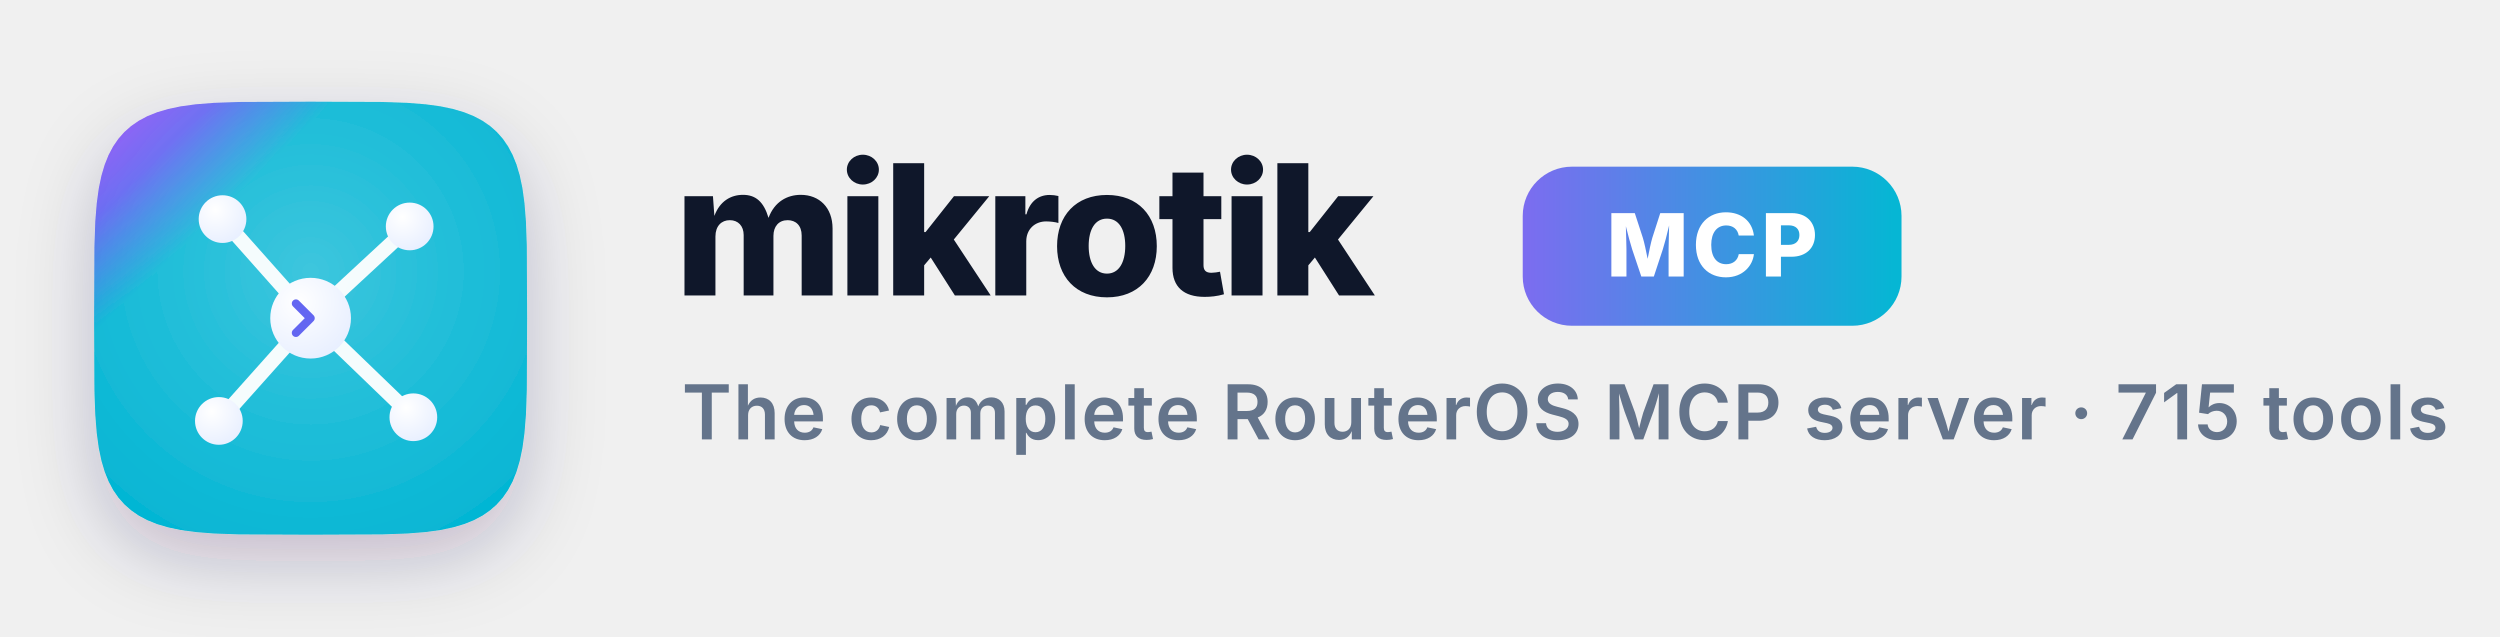
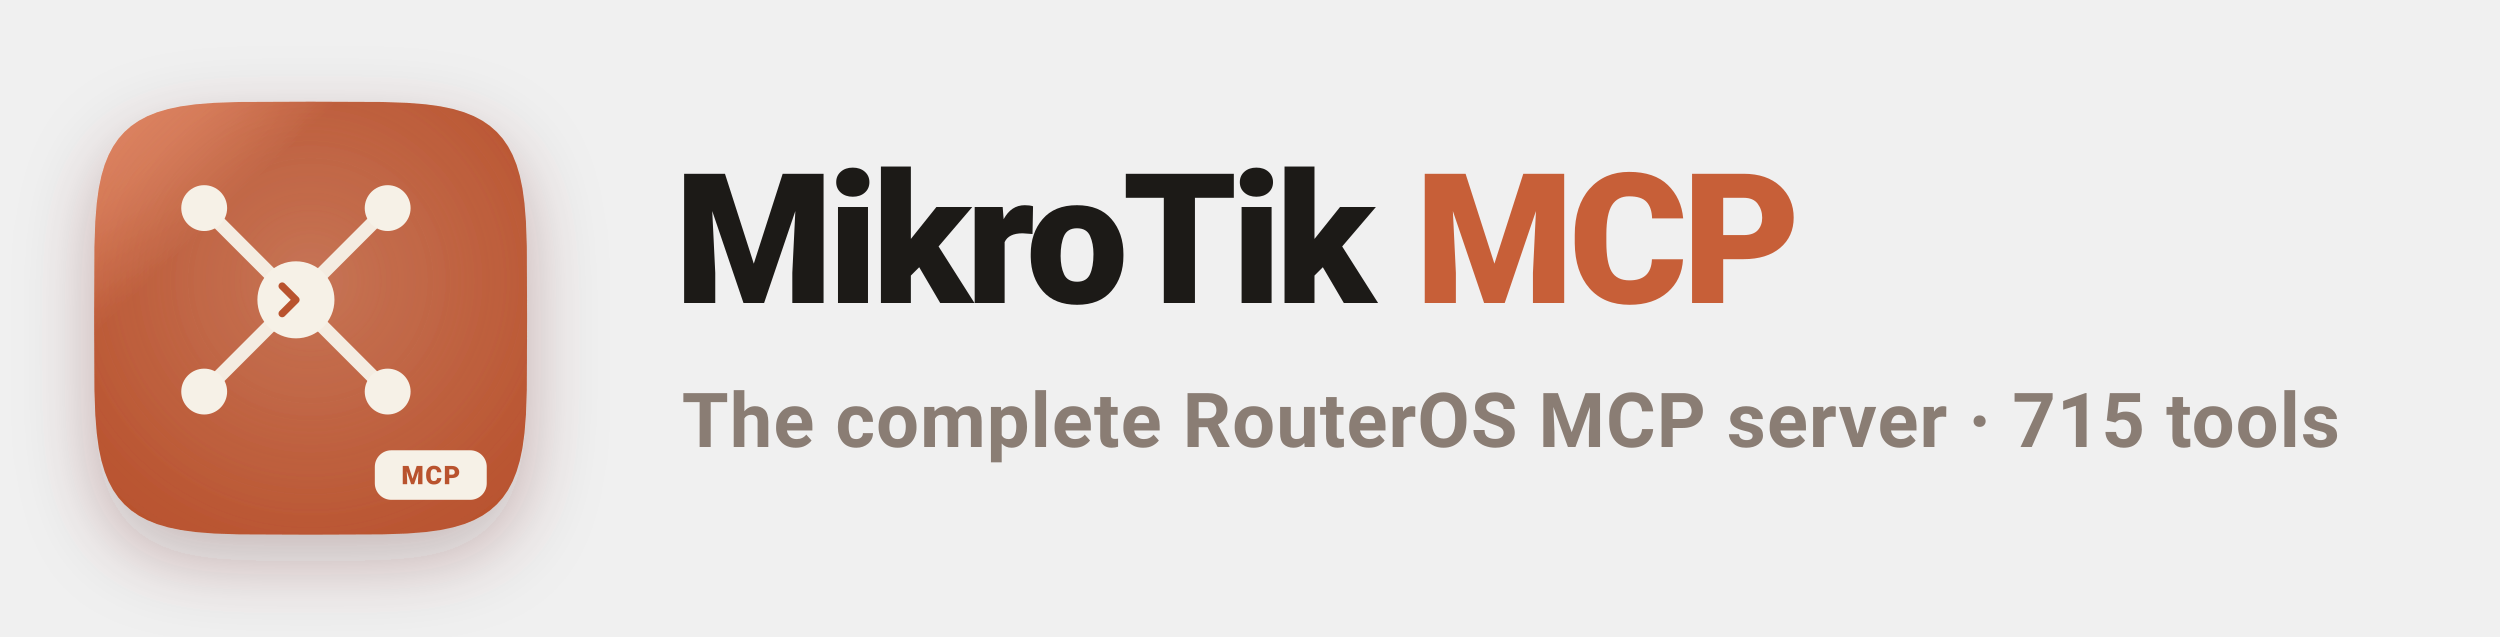
<svg xmlns="http://www.w3.org/2000/svg" width="660" height="168" viewBox="0 0 660 168" fill="none" role="img" aria-label="MikroTik MCP — the complete RouterOS MCP server">
  <defs>
-     <linearGradient id="tile" x1="24" y1="20" x2="148" y2="148" gradientUnits="userSpaceOnUse">
-       <stop offset="0" stop-color="#A855F7" />
-       <stop offset="0.5" stop-color="#6366F1" />
-       <stop offset="1" stop-color="#06B6D4" />
+     <linearGradient id="coral" x1="24" y1="18" x2="150" y2="150" gradientUnits="userSpaceOnUse">
+       <stop offset="0" stop-color="#E08763" />
+       <stop offset="0.5" stop-color="#D2724F" />
+       <stop offset="1" stop-color="#B9532F" />
    </linearGradient>
-     <radialGradient id="sheen" cx="0.5" cy="0.4" r="0.62">
-       <stop offset="0" stop-color="#ffffff" stop-opacity="0.22" />
-       <stop offset="1" stop-color="#ffffff" stop-opacity="0" />
+     <radialGradient id="glow" cx="0.5" cy="0.42" r="0.62">
+       <stop offset="0" stop-color="#FBF7EF" stop-opacity="0.20" />
+       <stop offset="1" stop-color="#FBF7EF" stop-opacity="0" />
    </radialGradient>
-     <radialGradient id="node" cx="0.35" cy="0.3" r="0.85">
-       <stop offset="0" stop-color="#ffffff" />
-       <stop offset="1" stop-color="#E5EDFF" />
-     </radialGradient>
-     <linearGradient id="mcp" x1="402" y1="62" x2="500" y2="62" gradientUnits="userSpaceOnUse">
-       <stop offset="0" stop-color="#7C6CF0" />
-       <stop offset="1" stop-color="#06B6D4" />
-     </linearGradient>
    <filter id="soft" x="-30%" y="-30%" width="160%" height="170%">
-       <feDropShadow dx="0" dy="7" stdDeviation="10" flood-color="#1E1B4B" flood-opacity="0.22" />
+       <feDropShadow dx="0" dy="7" stdDeviation="10" flood-color="#5A2412" flood-opacity="0.28" />
    </filter>
    <clipPath id="sq">
      <path d="M 492.00,256.00 L 491.68,334.04 L 490.73,361.35 L 489.14,381.37 L 486.91,397.63 L 484.01,411.43 L 480.45,423.42 L 476.20,433.97 L 471.23,443.31 L 465.50,451.62 L 458.99,458.99 L 451.62,465.50 L 443.31,471.23 L 433.97,476.20 L 423.42,480.45 L 411.43,484.01 L 397.63,486.91 L 381.37,489.14 L 361.35,490.73 L 334.04,491.68 L 256.00,492.00 L 177.96,491.68 L 150.65,490.73 L 130.63,489.14 L 114.37,486.91 L 100.57,484.01 L 88.58,480.45 L 78.03,476.20 L 68.69,471.23 L 60.38,465.50 L 53.01,458.99 L 46.50,451.62 L 40.77,443.31 L 35.80,433.97 L 31.55,423.42 L 27.99,411.43 L 25.09,397.63 L 22.86,381.37 L 21.27,361.35 L 20.32,334.04 L 20.00,256.00 L 20.32,177.96 L 21.27,150.65 L 22.86,130.63 L 25.09,114.37 L 27.99,100.57 L 31.55,88.58 L 35.80,78.03 L 40.77,68.69 L 46.50,60.38 L 53.01,53.01 L 60.38,46.50 L 68.69,40.77 L 78.03,35.80 L 88.58,31.55 L 100.57,27.99 L 114.37,25.09 L 130.63,22.86 L 150.65,21.27 L 177.96,20.32 L 256.00,20.00 L 334.04,20.32 L 361.35,21.27 L 381.37,22.86 L 397.63,25.09 L 411.43,27.99 L 423.42,31.55 L 433.97,35.80 L 443.31,40.77 L 451.62,46.50 L 458.99,53.01 L 465.50,60.38 L 471.23,68.69 L 476.20,78.03 L 480.45,88.58 L 484.01,100.57 L 486.91,114.37 L 489.14,130.63 L 490.73,150.65 L 491.68,177.96 L 492.00,256.00 Z" />
    </clipPath>
  </defs>
  <g transform="translate(20,22)" filter="url(#soft)">
    <g transform="scale(0.2421875)">
-       <path clip-path="url(#sq)" fill="url(#tile)" d="M0 0h512v512H0z" />
-       <rect clip-path="url(#sq)" width="512" height="512" fill="url(#sheen)" />
-       <path clip-path="url(#sq)" d="M0 0h512v512H0z" fill="none" stroke="#ffffff" stroke-opacity="0.16" stroke-width="3" />
-       <g stroke="#ffffff" stroke-width="16" stroke-linecap="round" opacity="0.95">
-         <line x1="256" y1="256" x2="160" y2="148" />
-         <line x1="256" y1="256" x2="364" y2="156" />
-         <line x1="256" y1="256" x2="156" y2="368" />
-         <line x1="256" y1="256" x2="368" y2="364" />
+       <path clip-path="url(#sq)" fill="url(#coral)" d="M0 0h512v512H0z" />
+       <rect clip-path="url(#sq)" width="512" height="512" fill="url(#glow)" />
+       <g stroke="#F6F1E7" stroke-width="15" stroke-linecap="round" opacity="0.96">
+         <line x1="240" y1="236" x2="140" y2="136" />
+         <line x1="240" y1="236" x2="340" y2="136" />
+         <line x1="240" y1="236" x2="140" y2="336" />
+         <line x1="240" y1="236" x2="340" y2="336" />
      </g>
-       <circle cx="256" cy="256" r="44" fill="url(#node)" />
-       <circle cx="160" cy="148" r="26" fill="url(#node)" />
-       <circle cx="364" cy="156" r="26" fill="url(#node)" />
-       <circle cx="156" cy="368" r="26" fill="url(#node)" />
-       <circle cx="368" cy="364" r="26" fill="url(#node)" />
-       <path d="M240 240 L256 256 L240 272" fill="none" stroke="#6366F1" stroke-width="9" stroke-linecap="round" stroke-linejoin="round" />
+       <circle cx="240" cy="236" r="42" fill="#F6F1E7" />
+       <circle cx="140" cy="136" r="25" fill="#F6F1E7" />
+       <circle cx="340" cy="136" r="25" fill="#F6F1E7" />
+       <circle cx="140" cy="336" r="25" fill="#F6F1E7" />
+       <circle cx="340" cy="336" r="25" fill="#F6F1E7" />
+       <path d="M225 221 L240 236 L225 251" fill="none" stroke="#B9532F" stroke-width="8" stroke-linecap="round" stroke-linejoin="round" />
+       <g transform="translate(326 400)">
+         <rect width="122" height="54" rx="18" fill="#F6F1E7" />
+         <text x="61" y="37" text-anchor="middle" font-family="-apple-system, 'SF Pro Display', 'Segoe UI', Roboto, Helvetica, Arial, sans-serif" font-size="28" font-weight="800" letter-spacing="1.5" fill="#B9532F">MCP</text>
+       </g>
    </g>
  </g>
-   <g font-family="'Inter', 'Segoe UI', system-ui, -apple-system, sans-serif">
-     <text x="178" y="78" font-size="48" font-weight="800" fill="#0F172A" letter-spacing="-1.5">mikrotik</text>
-     <rect x="402" y="44" width="100" height="42" rx="13" fill="url(#mcp)" />
-     <text x="452" y="73" font-size="23" font-weight="800" fill="#ffffff" text-anchor="middle" letter-spacing="1">MCP</text>
-     <text x="180" y="116" font-size="20" font-weight="600" fill="#64748B" letter-spacing="0.4">The complete RouterOS MCP server · 715 tools</text>
+   <g font-family="-apple-system, BlinkMacSystemFont, 'SF Pro Display', 'Segoe UI', Roboto, Helvetica, Arial, sans-serif">
+     <text x="178" y="80" font-size="48" font-weight="800" fill="#1C1A17" letter-spacing="-1.5">MikroTik <tspan fill="#C75F38">MCP</tspan>
+     </text>
+     <text x="180" y="118" font-size="20" font-weight="600" fill="#8A7D74" letter-spacing="0.3">The complete RouterOS MCP server · 715 tools</text>
  </g>
</svg>
